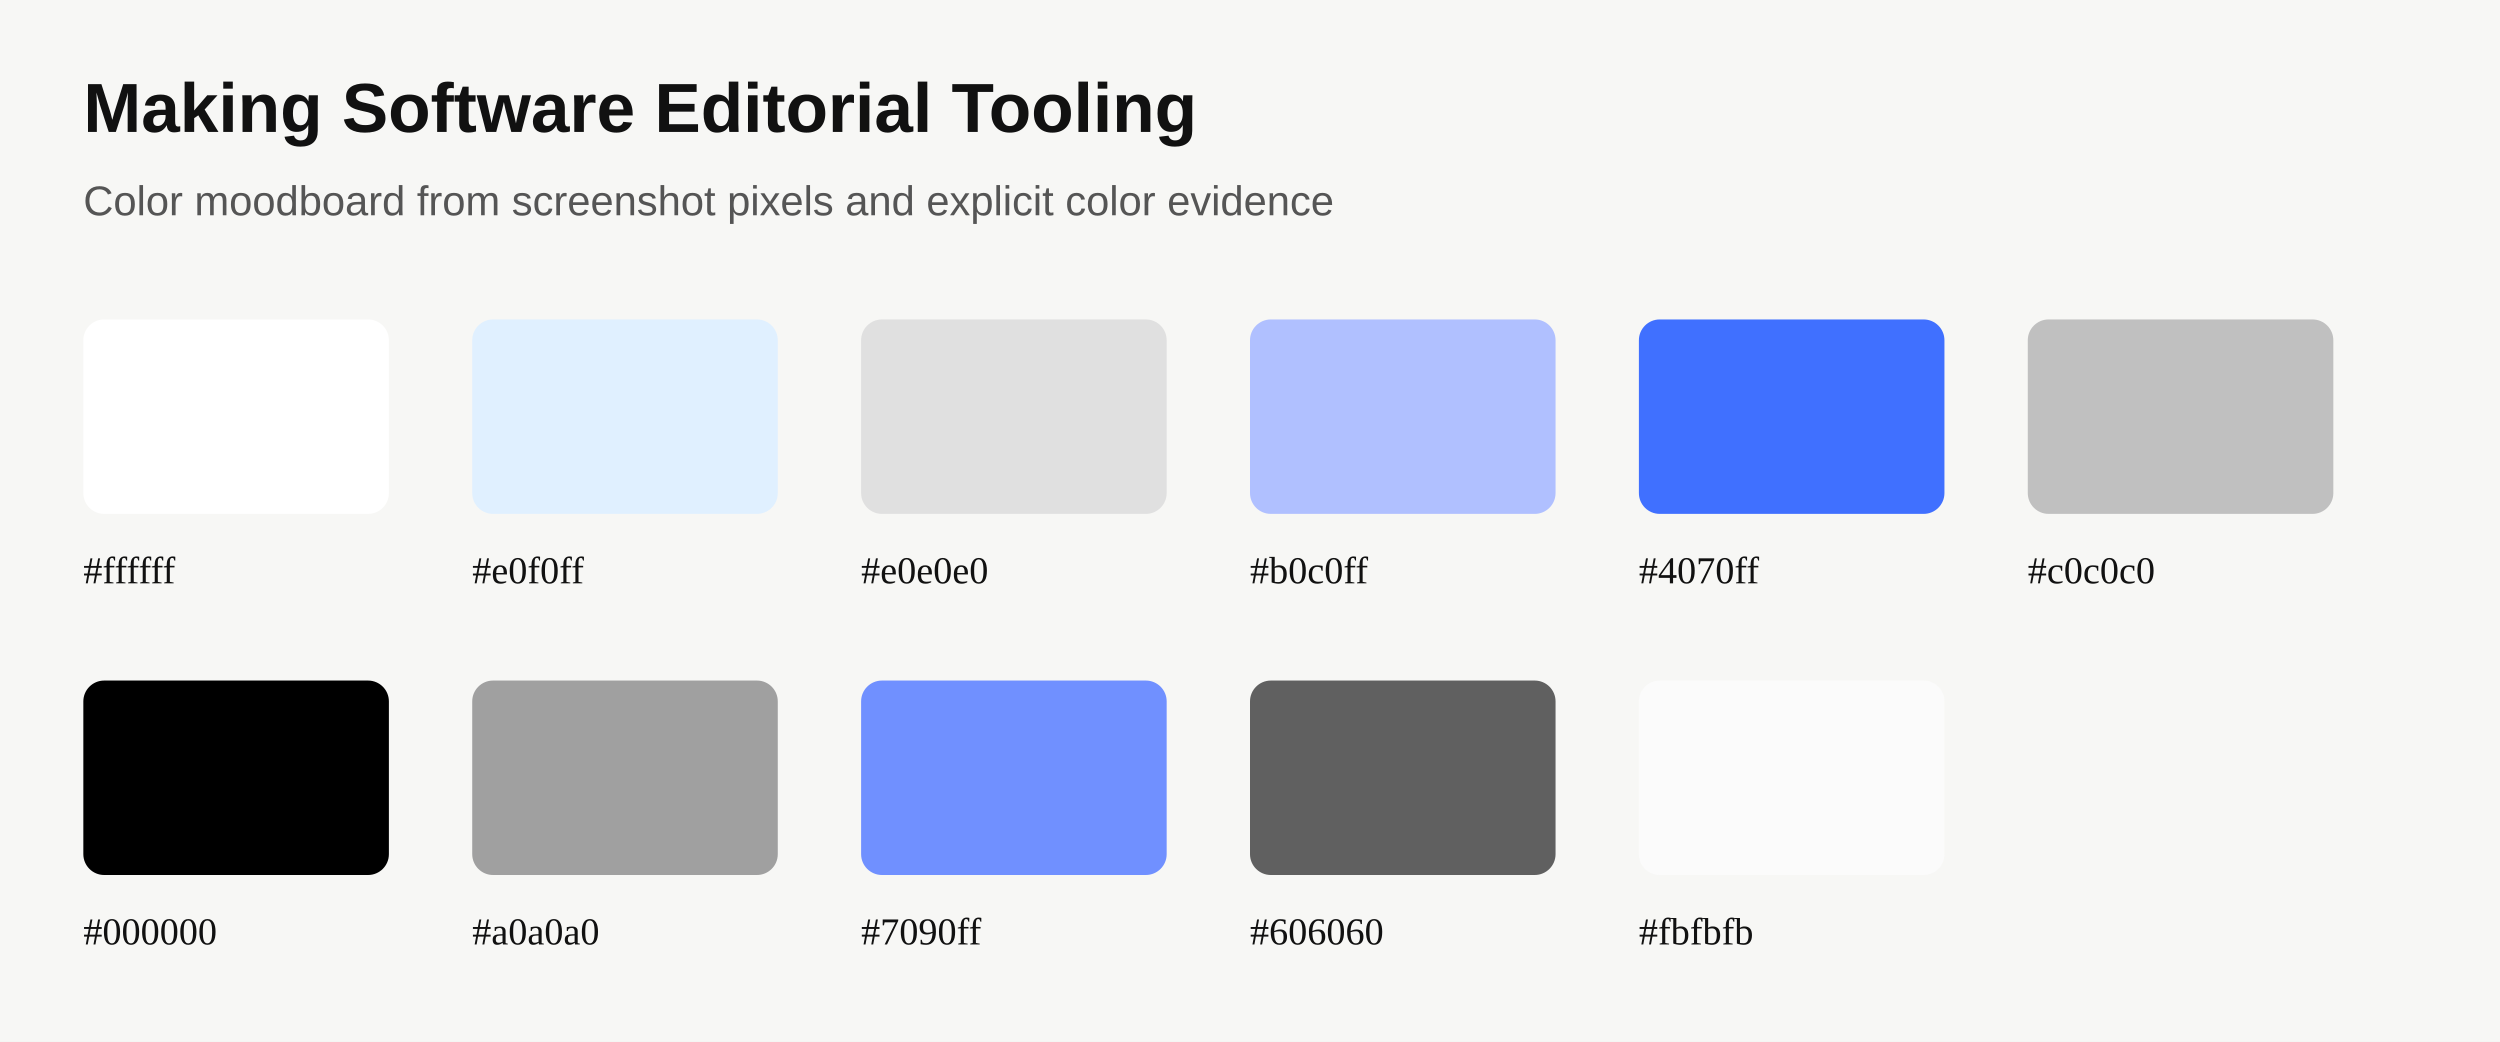
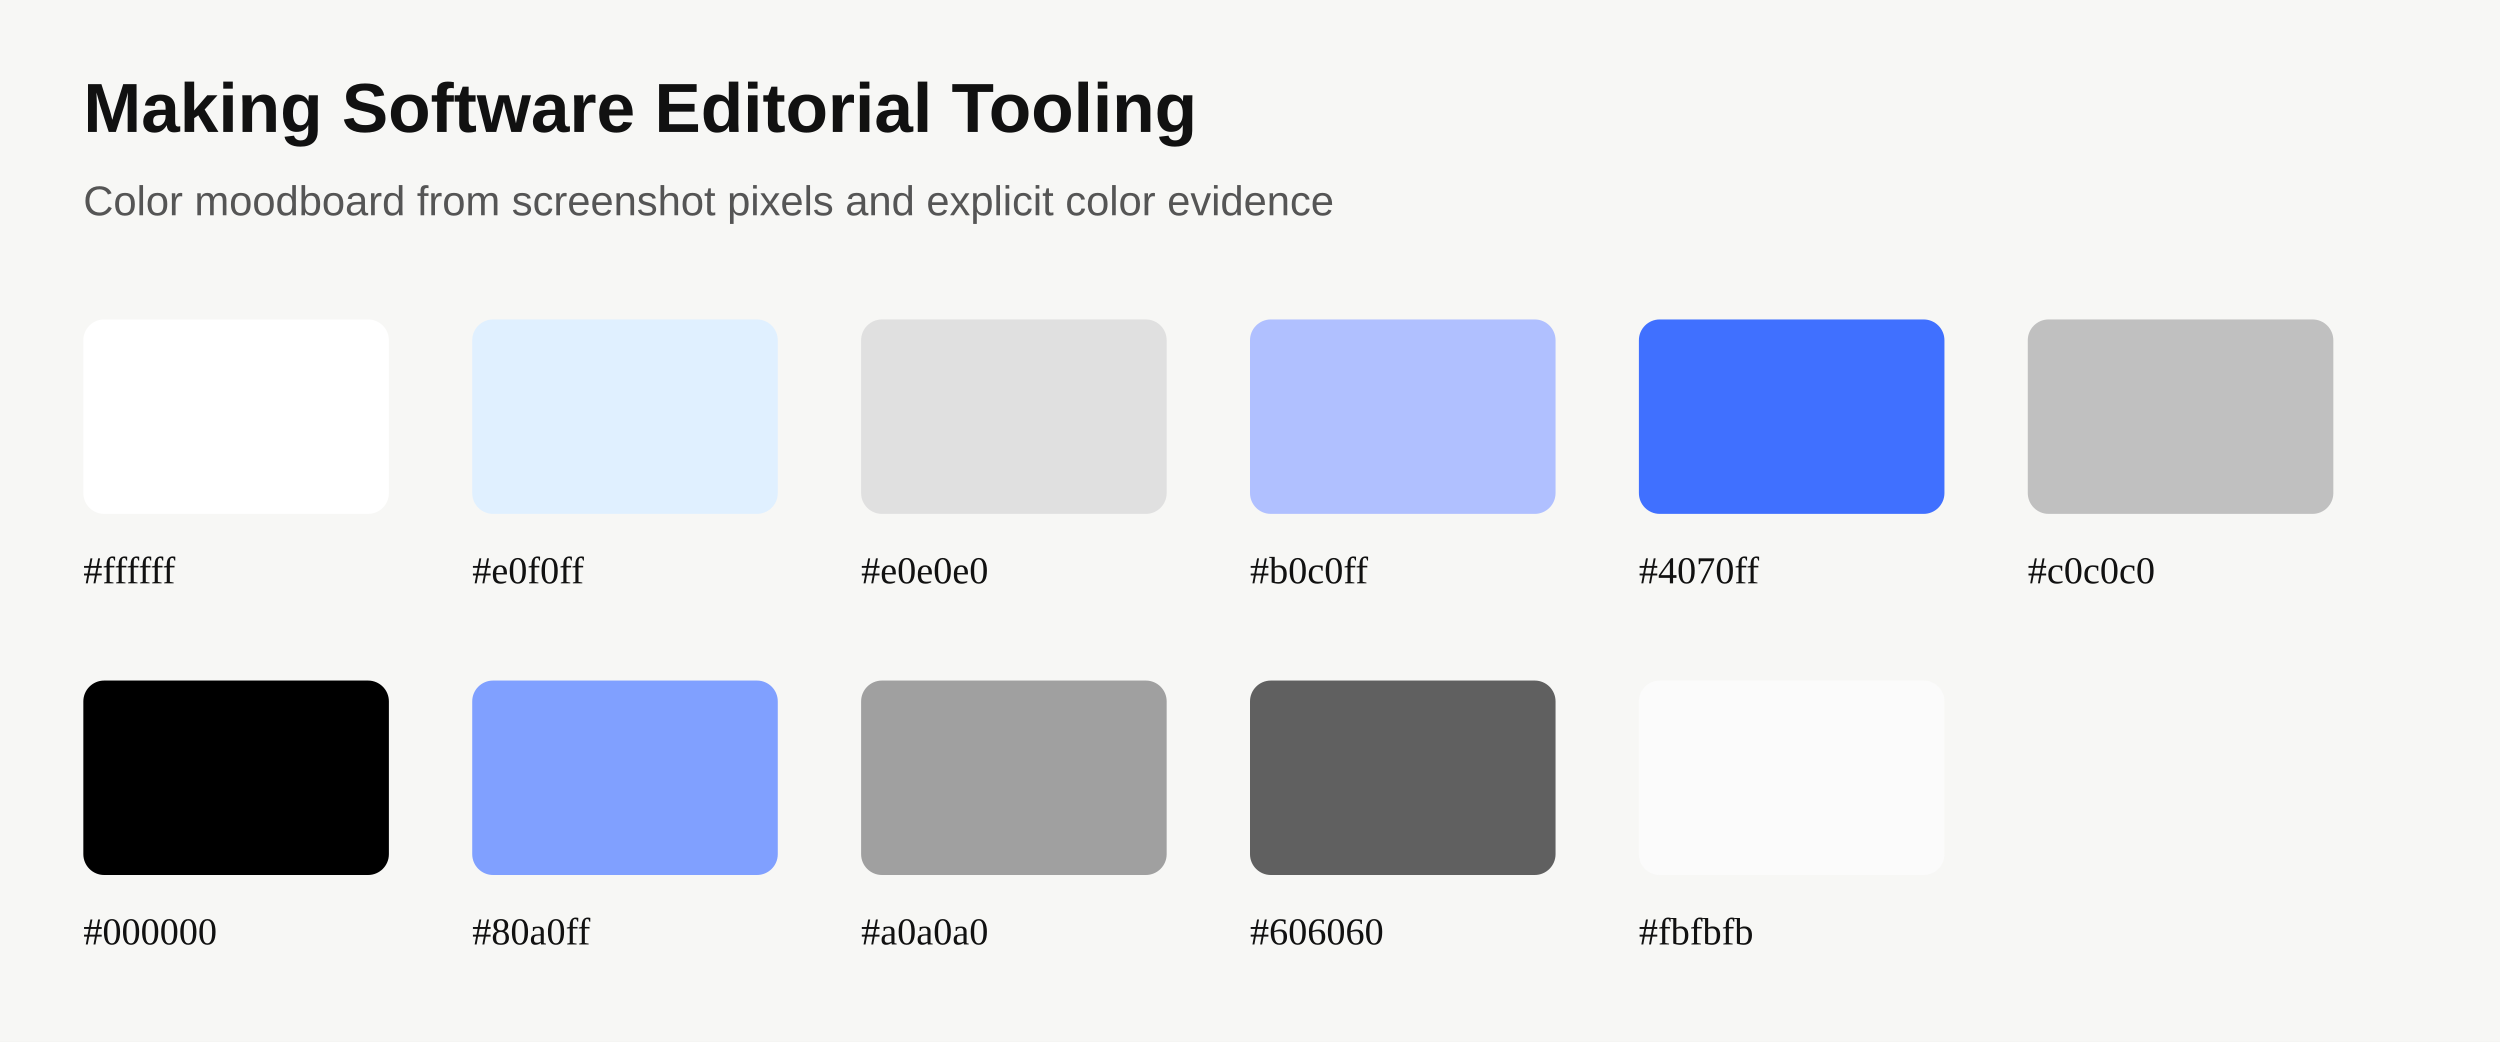
<svg xmlns="http://www.w3.org/2000/svg" width="720" height="300" viewBox="0 0 720 300">
  <rect width="720" height="300" fill="#f7f7f5" />
  <text x="24" y="38" font-family="Arial, sans-serif" font-size="20" font-weight="700" fill="#111">Making Software Editorial Tooling</text>
  <text x="24" y="62" font-family="Arial, sans-serif" font-size="12" fill="#555">Color moodboard from screenshot pixels and explicit color evidence</text>
  <rect x="24" y="92" width="88" height="56" rx="6" fill="#ffffff" />
  <text x="24" y="168" font-size="11" fill="#111">#ffffff</text>
  <rect x="136" y="92" width="88" height="56" rx="6" fill="#e0f0ff" />
  <text x="136" y="168" font-size="11" fill="#111">#e0f0ff</text>
  <rect x="248" y="92" width="88" height="56" rx="6" fill="#e0e0e0" />
  <text x="248" y="168" font-size="11" fill="#111">#e0e0e0</text>
  <rect x="360" y="92" width="88" height="56" rx="6" fill="#b0c0ff" />
  <text x="360" y="168" font-size="11" fill="#111">#b0c0ff</text>
  <rect x="472" y="92" width="88" height="56" rx="6" fill="#4070ff" />
  <text x="472" y="168" font-size="11" fill="#111">#4070ff</text>
  <rect x="584" y="92" width="88" height="56" rx="6" fill="#c0c0c0" />
  <text x="584" y="168" font-size="11" fill="#111">#c0c0c0</text>
  <rect x="24" y="196" width="88" height="56" rx="6" fill="#000000" />
  <text x="24" y="272" font-size="11" fill="#111">#000000</text>
-   <rect x="136" y="196" width="88" height="56" rx="6" fill="#a0a0a0" />
-   <text x="136" y="272" font-size="11" fill="#111">#a0a0a0</text>
-   <rect x="248" y="196" width="88" height="56" rx="6" fill="#7090ff" />
-   <text x="248" y="272" font-size="11" fill="#111">#7090ff</text>
+   <rect x="136" y="196" width="88" height="56" rx="6" fill="#80a0ff" />
+   <text x="136" y="272" font-size="11" fill="#111">#80a0ff</text>
+   <rect x="248" y="196" width="88" height="56" rx="6" fill="#a0a0a0" />
+   <text x="248" y="272" font-size="11" fill="#111">#a0a0a0</text>
  <rect x="360" y="196" width="88" height="56" rx="6" fill="#606060" />
  <text x="360" y="272" font-size="11" fill="#111">#606060</text>
  <rect x="472" y="196" width="88" height="56" rx="6" fill="#fbfbfb" />
  <text x="472" y="272" font-size="11" fill="#111">#fbfbfb</text>
</svg>
